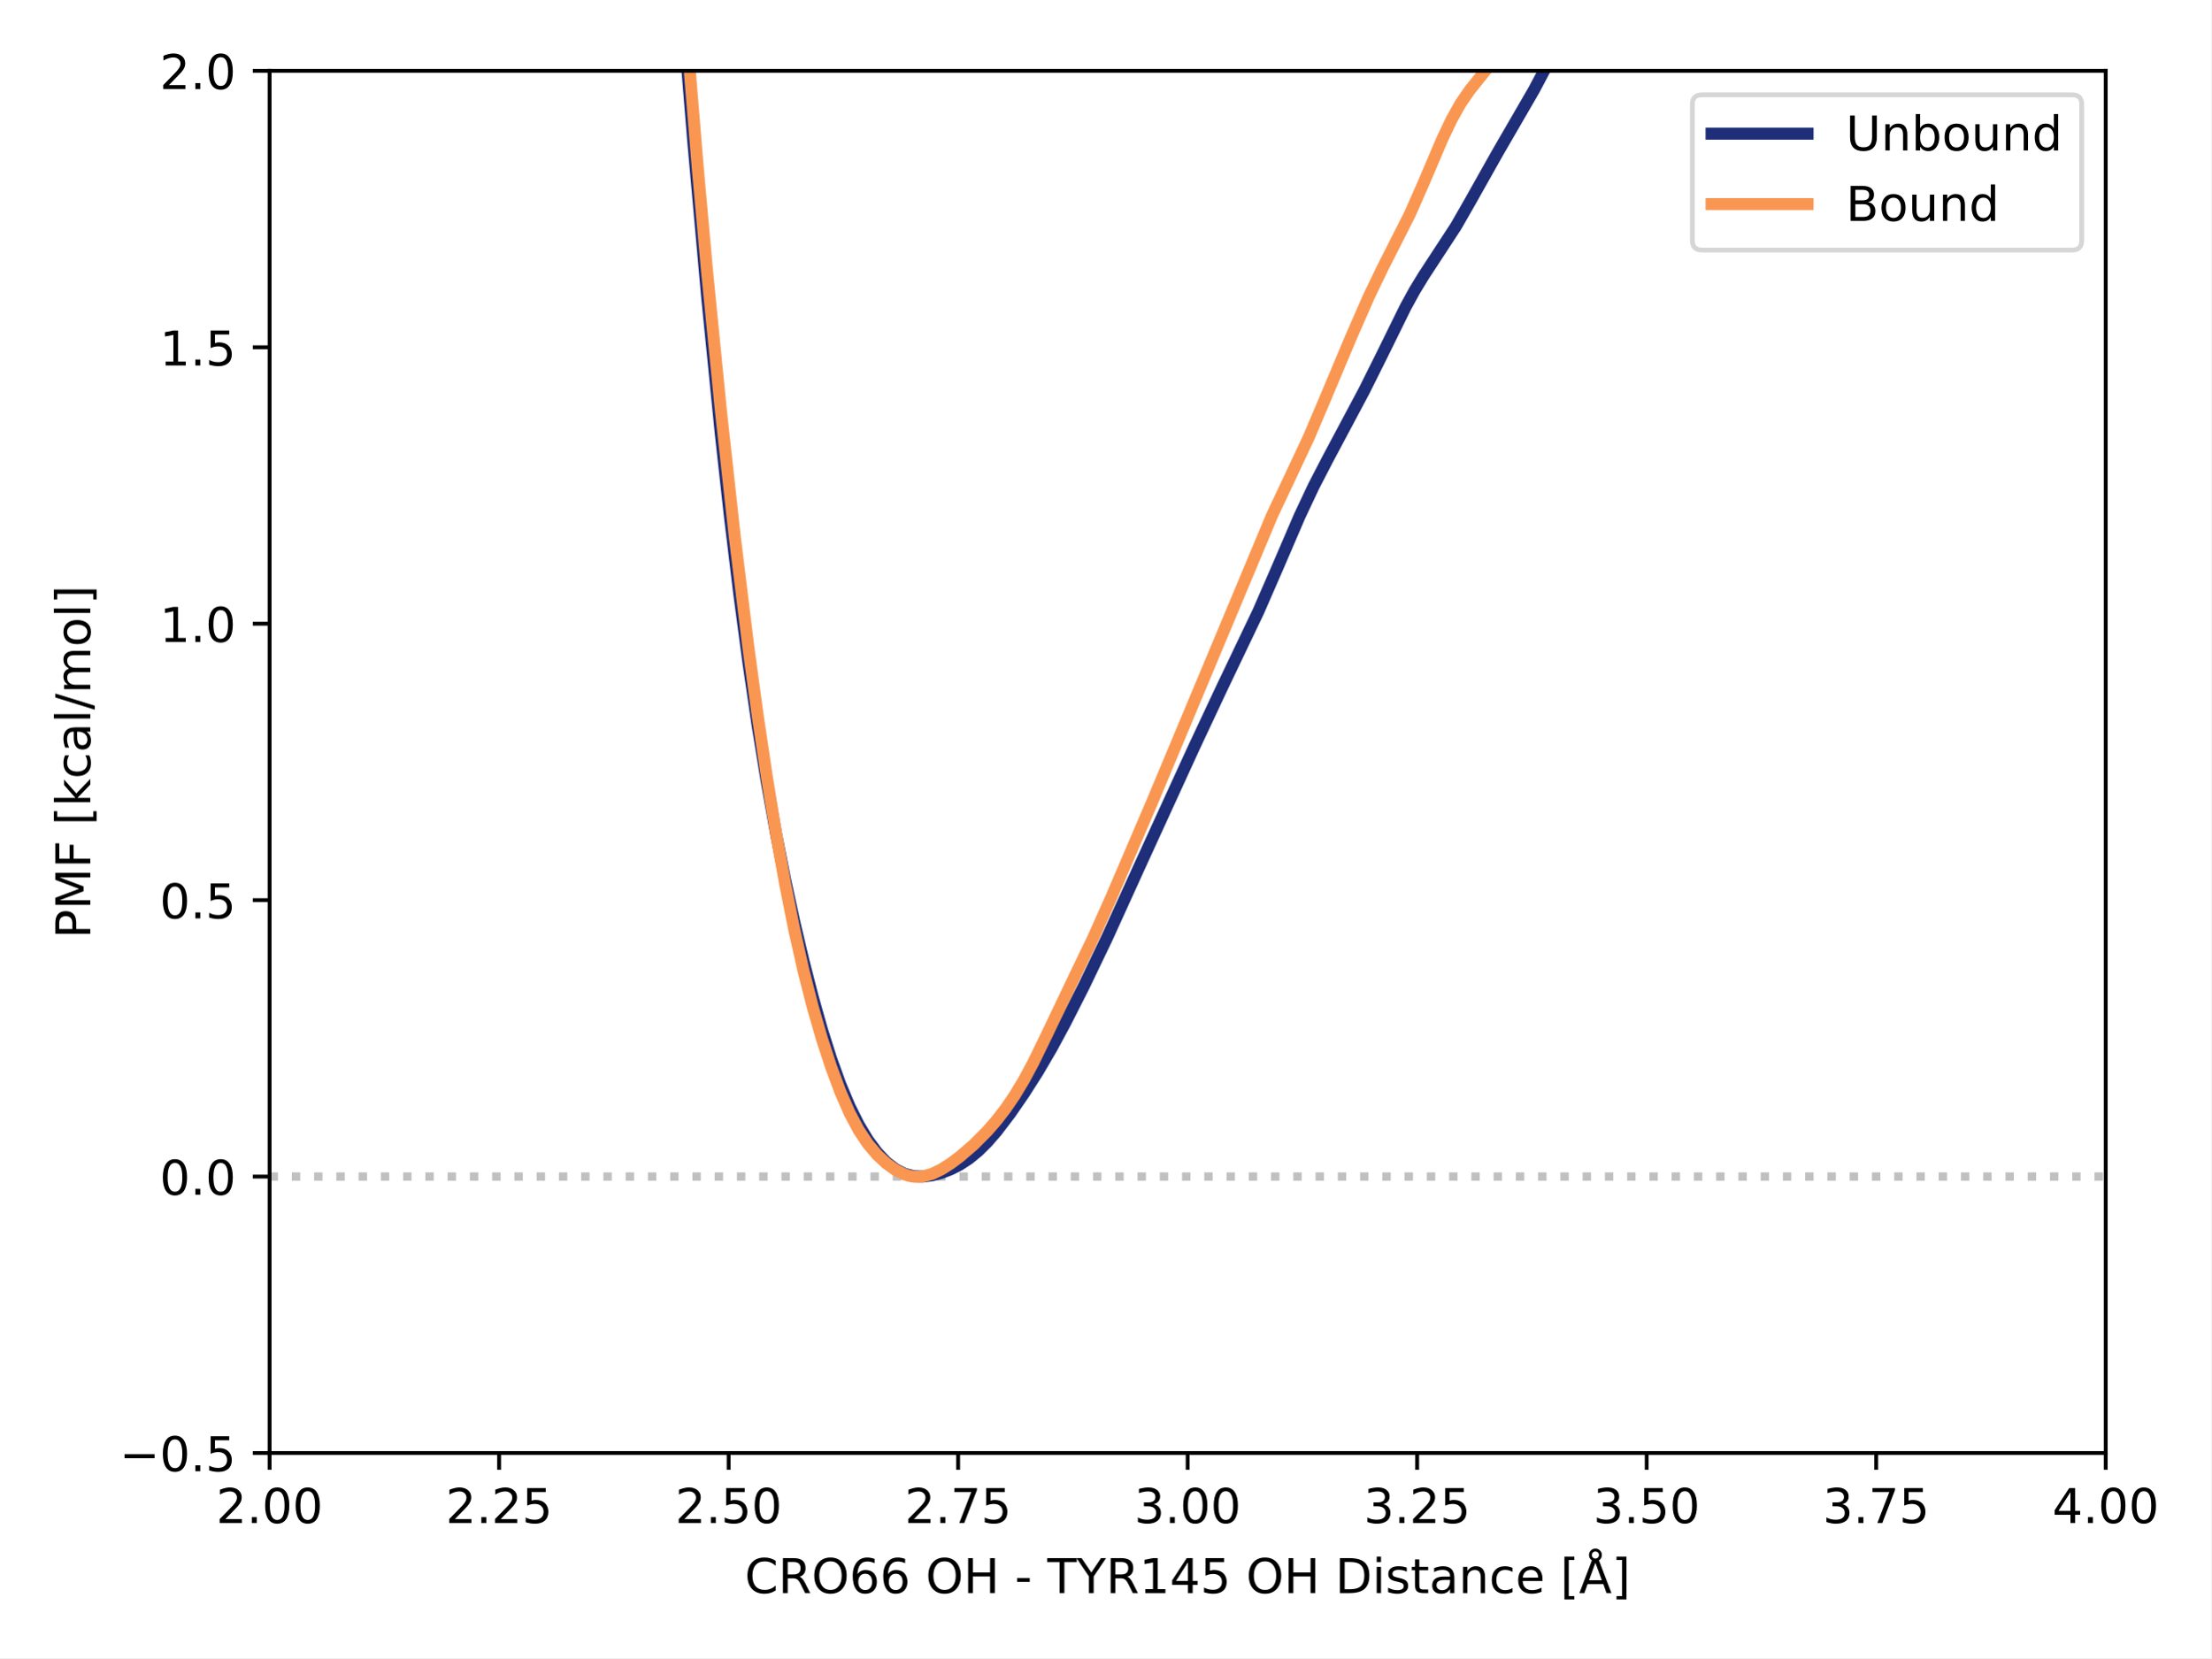
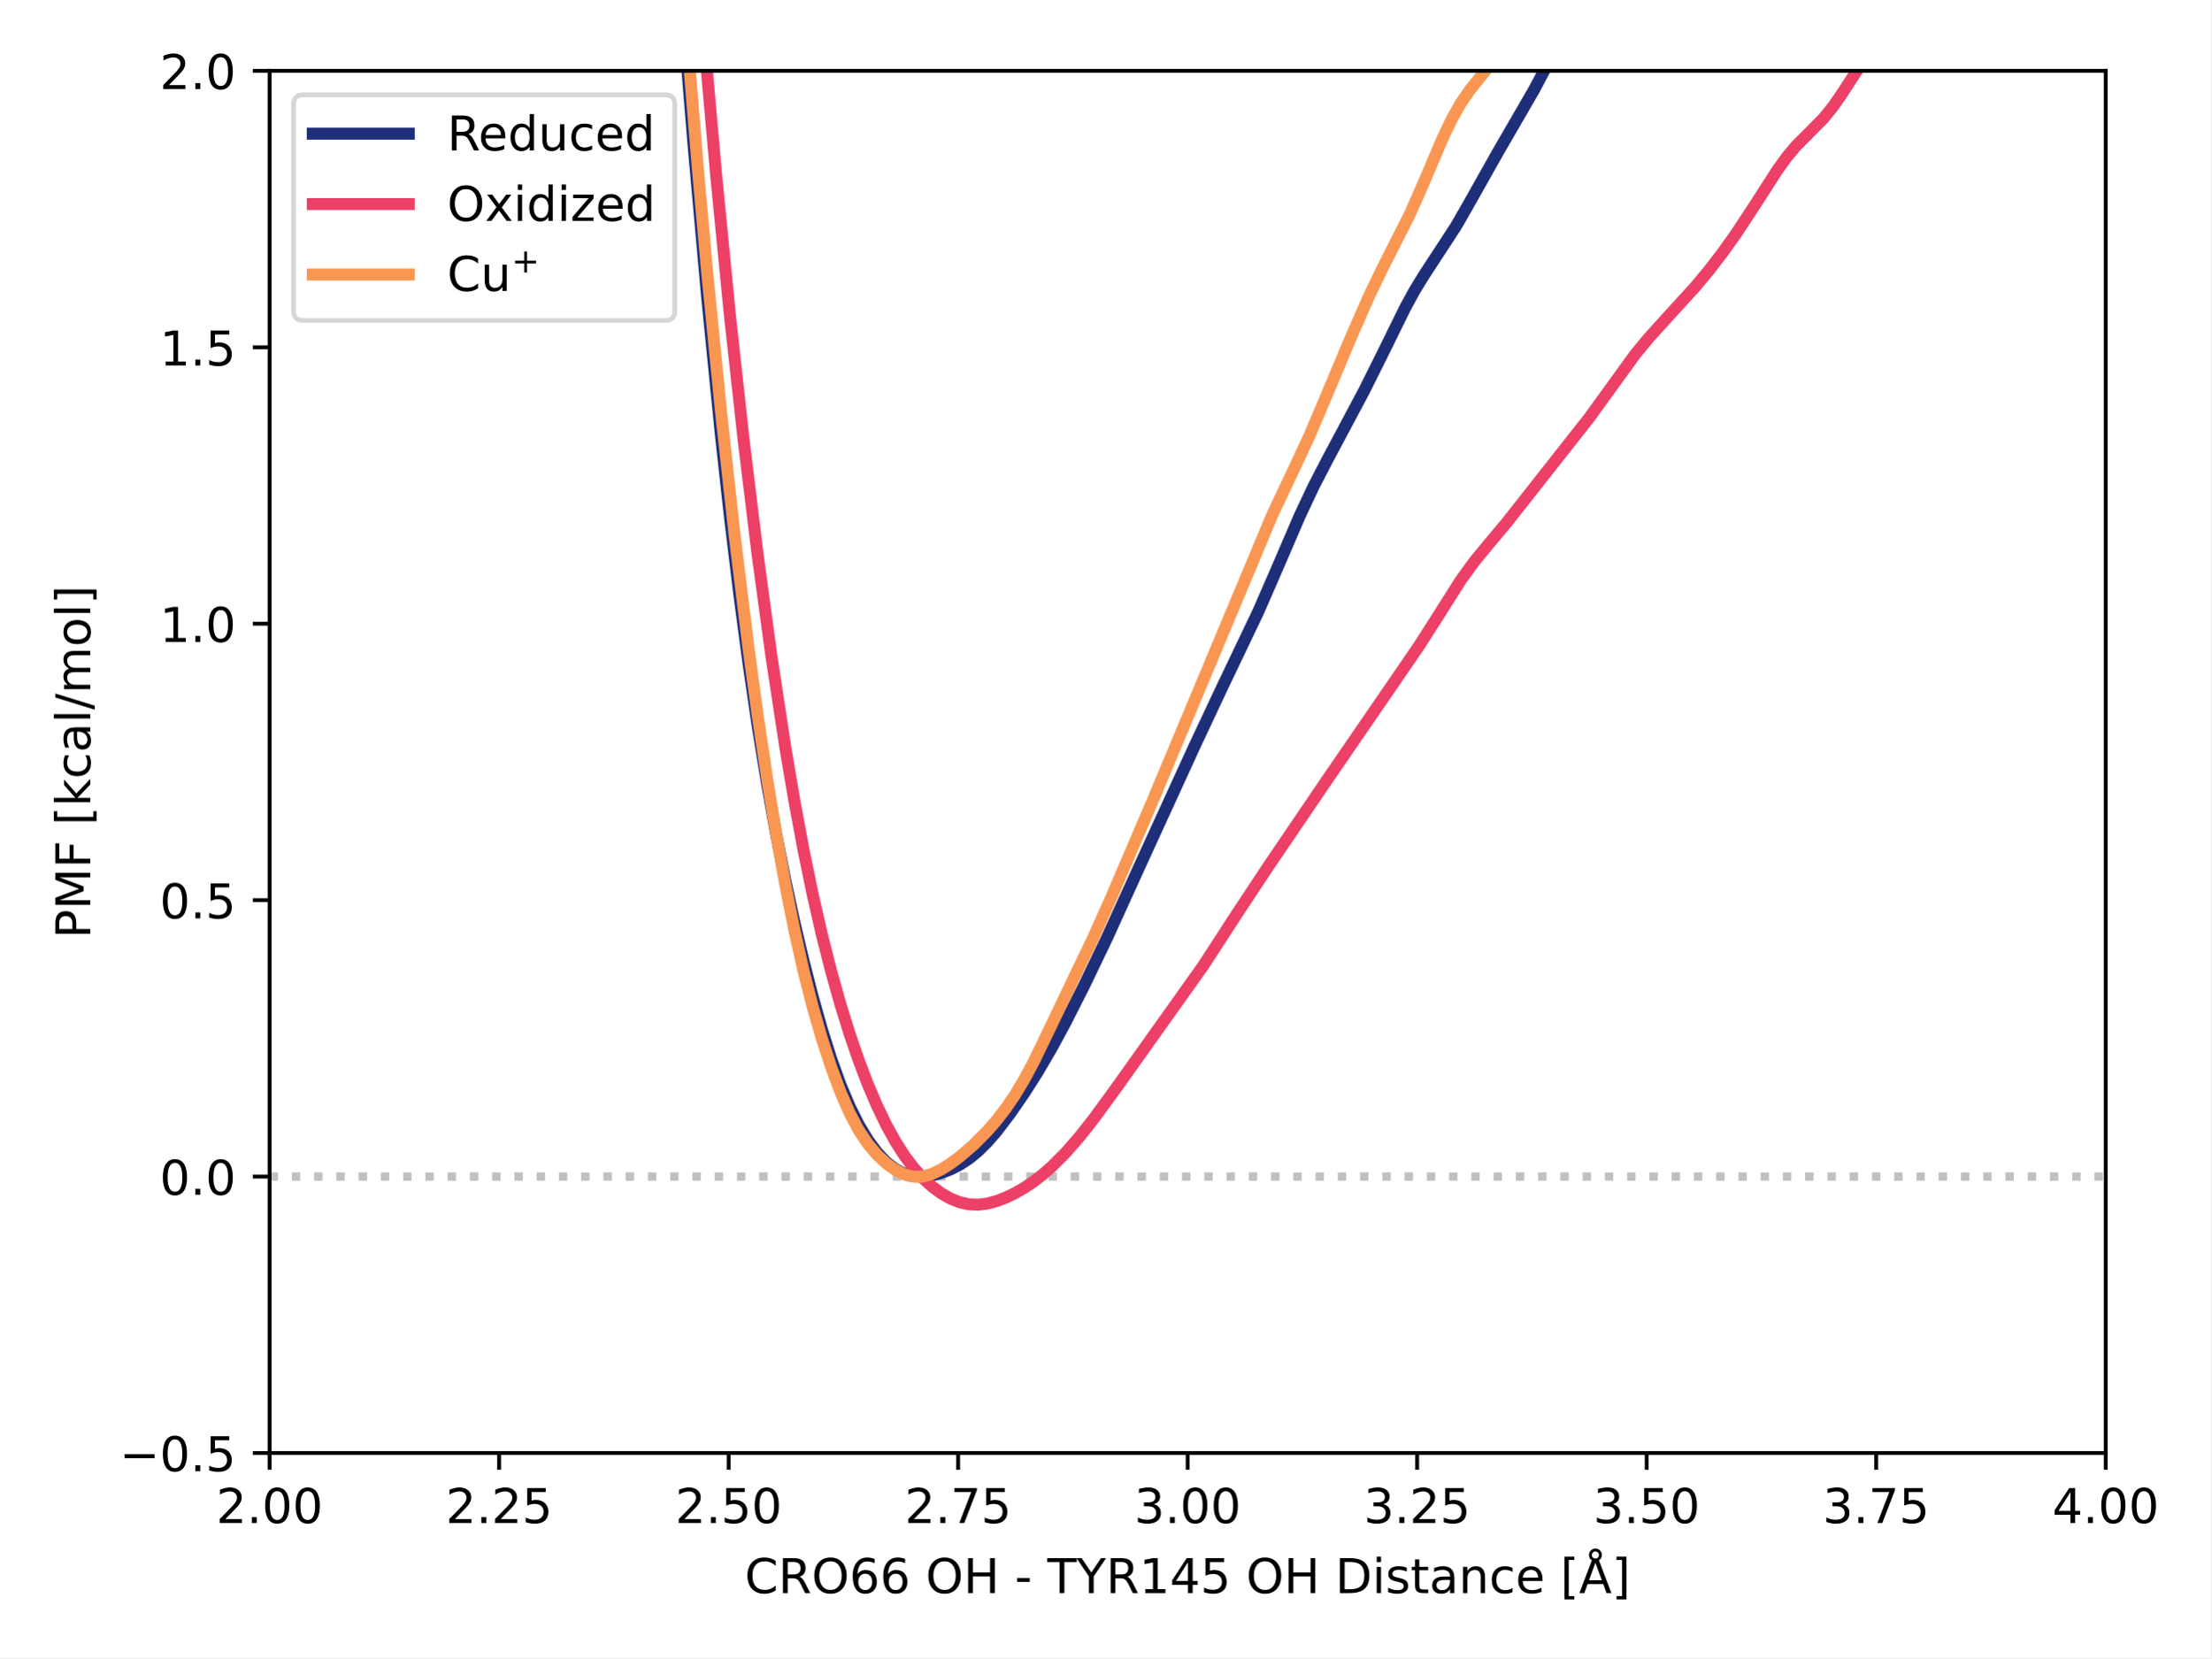
<svg xmlns="http://www.w3.org/2000/svg" xmlns:xlink="http://www.w3.org/1999/xlink" width="460.8pt" height="345.6pt" viewBox="0 0 460.8 345.6" version="1.1">
  <defs>
    <style type="text/css">*{stroke-linejoin: round; stroke-linecap: butt}</style>
  </defs>
  <g id="figure_1">
    <g id="patch_1">
      <path d="M 0 345.6  L 460.8 345.6  L 460.8 0  L 0 0  z " style="fill: #ffffff" />
    </g>
    <g id="axes_1">
      <g id="patch_2">
        <path d="M 56.18 302.853  L 438.84 302.853  L 438.84 14.76  L 56.18 14.76  z " style="fill: #ffffff" />
      </g>
      <g id="line2d_1">
-         <path d="M 56.18 245.234  L 438.84 245.234  " clip-path="url(#p7071f9b482)" style="fill: none; stroke-dasharray: 1.75,2.888; stroke-dashoffset: 0; stroke: #c0c0c0; stroke-width: 1.75" />
+         <path d="M 56.18 245.234  L 438.84 245.234  " clip-path="url(#pa6c5d760b3)" style="fill: none; stroke-dasharray: 1.75,2.888; stroke-dashoffset: 0; stroke: #c0c0c0; stroke-width: 1.75" />
+       </g>
+       <g id="line2d_2">
+         <path d="M 141.986 -1  L 144.471 29.478  L 147.344 61.655  L 150.217 90.484  L 152.132 107.81  L 154.047 123.656  L 155.963 138.082  L 157.878 151.165  L 159.793 162.993  L 161.708 173.68  L 163.624 183.368  L 165.539 192.211  L 167.454 200.334  L 169.369 207.799  L 171.284 214.596  L 173.2 220.678  L 175.115 226.004  L 177.03 230.572  L 178.945 234.419  L 180.861 237.605  L 182.776 240.189  L 184.691 242.213  L 186.606 243.701  L 188.521 244.671  L 190.437 245.158  L 192.352 245.231  L 194.267 244.975  L 196.182 244.466  L 198.097 243.732  L 200.013 242.758  L 201.928 241.503  L 203.843 239.929  L 205.758 238.028  L 207.674 235.821  L 210.546 232.048  L 213.419 227.877  L 216.292 223.363  L 219.165 218.445  L 222.038 213.119  L 225.868 205.567  L 230.656 195.586  L 237.359 180.834  L 248.851 155.723  L 254.596 143.474  L 262.257 127.425  L 266.088 118.632  L 270.876 107.503  L 273.748 101.4  L 276.621 95.845  L 284.282 81.462  L 288.113 73.776  L 292.901 64.041  L 294.816 60.546  L 296.731 57.411  L 303.434 47.157  L 306.307 42.14  L 312.053 31.924  L 319.714 18.695  L 322.586 13.262  L 328.332 1.929  L 330.083 -1  L 330.083 -1  " clip-path="url(#pa6c5d760b3)" style="fill: none; stroke: #1e2e79; stroke-width: 2.5; stroke-linecap: square" />
+       </g>
+       <g id="line2d_3">
+         <path d="M 146.016 -1  L 147.344 15.08  L 149.259 36.647  L 152.132 65.896  L 155.005 92.012  L 157.878 115.521  L 160.751 136.68  L 163.624 155.557  L 165.539 166.867  L 167.454 177.159  L 169.369 186.462  L 171.284 194.844  L 173.2 202.398  L 175.115 209.222  L 177.03 215.398  L 178.945 220.98  L 180.861 226.005  L 182.776 230.493  L 184.691 234.464  L 186.606 237.933  L 188.521 240.922  L 190.437 243.458  L 192.352 245.58  L 194.267 247.33  L 196.182 248.742  L 198.097 249.832  L 200.013 250.595  L 201.928 251.017  L 203.843 251.098  L 205.758 250.862  L 207.674 250.354  L 209.589 249.623  L 211.504 248.704  L 213.419 247.608  L 215.334 246.327  L 217.25 244.851  L 219.165 243.179  L 222.038 240.305  L 224.91 237.021  L 227.783 233.385  L 232.571 226.844  L 250.766 201.278  L 257.469 190.947  L 264.172 180.797  L 276.621 162.465  L 290.985 141.545  L 295.773 134.559  L 299.604 128.554  L 304.392 120.989  L 307.265 117.024  L 310.138 113.538  L 313.968 108.963  L 331.205 87.074  L 340.781 73.848  L 343.654 70.374  L 347.484 66.148  L 353.23 59.848  L 356.103 56.413  L 358.976 52.681  L 361.848 48.641  L 365.679 42.814  L 370.467 35.369  L 372.382 32.719  L 374.297 30.432  L 377.17 27.549  L 380.043 24.635  L 381.958 22.281  L 383.873 19.525  L 390.577 9.181  L 392.492 6.697  L 394.407 4.499  L 396.322 2.565  L 398.237 0.879  L 400.796 -1  L 400.796 -1  " clip-path="url(#pa6c5d760b3)" style="fill: none; stroke: #ec4067; stroke-width: 2.5; stroke-linecap: square" />
      </g>
      <g id="matplotlib.axis_1">
        <g id="xtick_1">
-           <g id="line2d_2">
-             <defs>
-               <path id="m9b17776b85" d="M 0 0  L 0 3.5  " style="stroke: #000000; stroke-width: 0.8" />
-             </defs>
-             <g>
-               <use xlink:href="#m9b17776b85" x="56.18" y="302.853" style="stroke: #000000; stroke-width: 0.8" />
+           <g id="line2d_4">
+             <defs>
+               <path id="ma041f66184" d="M 0 0  L 0 3.5  " style="stroke: #000000; stroke-width: 0.8" />
+             </defs>
+             <g>
+               <use xlink:href="#ma041f66184" x="56.18" y="302.853" style="stroke: #000000; stroke-width: 0.8" />
            </g>
          </g>
          <g id="text_1">
            <g transform="translate(45.04719 317.4509) scale(0.1 -0.1)">
              <defs>
                <path id="DejaVuSans-32" d="M 1228 531  L 3431 531  L 3431 0  L 469 0  L 469 531  Q 828 903 1448 1529  Q 2069 2156 2228 2338  Q 2531 2678 2651 2914  Q 2772 3150 2772 3378  Q 2772 3750 2511 3984  Q 2250 4219 1831 4219  Q 1534 4219 1204 4116  Q 875 4013 500 3803  L 500 4441  Q 881 4594 1212 4672  Q 1544 4750 1819 4750  Q 2544 4750 2975 4387  Q 3406 4025 3406 3419  Q 3406 3131 3298 2873  Q 3191 2616 2906 2266  Q 2828 2175 2409 1742  Q 1991 1309 1228 531  z " transform="scale(0.015625)" />
                <path id="DejaVuSans-2e" d="M 684 794  L 1344 794  L 1344 0  L 684 0  L 684 794  z " transform="scale(0.015625)" />
                <path id="DejaVuSans-30" d="M 2034 4250  Q 1547 4250 1301 3770  Q 1056 3291 1056 2328  Q 1056 1369 1301 889  Q 1547 409 2034 409  Q 2525 409 2770 889  Q 3016 1369 3016 2328  Q 3016 3291 2770 3770  Q 2525 4250 2034 4250  z M 2034 4750  Q 2819 4750 3233 4129  Q 3647 3509 3647 2328  Q 3647 1150 3233 529  Q 2819 -91 2034 -91  Q 1250 -91 836 529  Q 422 1150 422 2328  Q 422 3509 836 4129  Q 1250 4750 2034 4750  z " transform="scale(0.015625)" />
              </defs>
              <use xlink:href="#DejaVuSans-32" />
              <use xlink:href="#DejaVuSans-2e" x="63.623" />
              <use xlink:href="#DejaVuSans-30" x="95.41" />
              <use xlink:href="#DejaVuSans-30" x="159.033" />
            </g>
          </g>
        </g>
        <g id="xtick_2">
-           <g id="line2d_3">
-             <g>
-               <use xlink:href="#m9b17776b85" x="104.013" y="302.853" style="stroke: #000000; stroke-width: 0.8" />
+           <g id="line2d_5">
+             <g>
+               <use xlink:href="#ma041f66184" x="104.013" y="302.853" style="stroke: #000000; stroke-width: 0.8" />
            </g>
          </g>
          <g id="text_2">
            <g transform="translate(92.87969 317.4509) scale(0.1 -0.1)">
              <defs>
                <path id="DejaVuSans-35" d="M 691 4666  L 3169 4666  L 3169 4134  L 1269 4134  L 1269 2991  Q 1406 3038 1543 3061  Q 1681 3084 1819 3084  Q 2600 3084 3056 2656  Q 3513 2228 3513 1497  Q 3513 744 3044 326  Q 2575 -91 1722 -91  Q 1428 -91 1123 -41  Q 819 9 494 109  L 494 744  Q 775 591 1075 516  Q 1375 441 1709 441  Q 2250 441 2565 725  Q 2881 1009 2881 1497  Q 2881 1984 2565 2268  Q 2250 2553 1709 2553  Q 1456 2553 1204 2497  Q 953 2441 691 2322  L 691 4666  z " transform="scale(0.015625)" />
              </defs>
              <use xlink:href="#DejaVuSans-32" />
              <use xlink:href="#DejaVuSans-2e" x="63.623" />
              <use xlink:href="#DejaVuSans-32" x="95.41" />
              <use xlink:href="#DejaVuSans-35" x="159.033" />
            </g>
          </g>
        </g>
        <g id="xtick_3">
-           <g id="line2d_4">
-             <g>
-               <use xlink:href="#m9b17776b85" x="151.845" y="302.853" style="stroke: #000000; stroke-width: 0.8" />
+           <g id="line2d_6">
+             <g>
+               <use xlink:href="#ma041f66184" x="151.845" y="302.853" style="stroke: #000000; stroke-width: 0.8" />
            </g>
          </g>
          <g id="text_3">
            <g transform="translate(140.7122 317.4509) scale(0.1 -0.1)">
              <use xlink:href="#DejaVuSans-32" />
              <use xlink:href="#DejaVuSans-2e" x="63.623" />
              <use xlink:href="#DejaVuSans-35" x="95.41" />
              <use xlink:href="#DejaVuSans-30" x="159.033" />
            </g>
          </g>
        </g>
        <g id="xtick_4">
-           <g id="line2d_5">
-             <g>
-               <use xlink:href="#m9b17776b85" x="199.678" y="302.853" style="stroke: #000000; stroke-width: 0.8" />
+           <g id="line2d_7">
+             <g>
+               <use xlink:href="#ma041f66184" x="199.678" y="302.853" style="stroke: #000000; stroke-width: 0.8" />
            </g>
          </g>
          <g id="text_4">
            <g transform="translate(188.5447 317.4509) scale(0.1 -0.1)">
              <defs>
                <path id="DejaVuSans-37" d="M 525 4666  L 3525 4666  L 3525 4397  L 1831 0  L 1172 0  L 2766 4134  L 525 4134  L 525 4666  z " transform="scale(0.015625)" />
              </defs>
              <use xlink:href="#DejaVuSans-32" />
              <use xlink:href="#DejaVuSans-2e" x="63.623" />
              <use xlink:href="#DejaVuSans-37" x="95.41" />
              <use xlink:href="#DejaVuSans-35" x="159.033" />
            </g>
          </g>
        </g>
        <g id="xtick_5">
-           <g id="line2d_6">
-             <g>
-               <use xlink:href="#m9b17776b85" x="247.51" y="302.853" style="stroke: #000000; stroke-width: 0.8" />
+           <g id="line2d_8">
+             <g>
+               <use xlink:href="#ma041f66184" x="247.51" y="302.853" style="stroke: #000000; stroke-width: 0.8" />
            </g>
          </g>
          <g id="text_5">
            <g transform="translate(236.3772 317.4509) scale(0.1 -0.1)">
              <defs>
                <path id="DejaVuSans-33" d="M 2597 2516  Q 3050 2419 3304 2112  Q 3559 1806 3559 1356  Q 3559 666 3084 287  Q 2609 -91 1734 -91  Q 1441 -91 1130 -33  Q 819 25 488 141  L 488 750  Q 750 597 1062 519  Q 1375 441 1716 441  Q 2309 441 2620 675  Q 2931 909 2931 1356  Q 2931 1769 2642 2001  Q 2353 2234 1838 2234  L 1294 2234  L 1294 2753  L 1863 2753  Q 2328 2753 2575 2939  Q 2822 3125 2822 3475  Q 2822 3834 2567 4026  Q 2313 4219 1838 4219  Q 1578 4219 1281 4162  Q 984 4106 628 3988  L 628 4550  Q 988 4650 1302 4700  Q 1616 4750 1894 4750  Q 2613 4750 3031 4423  Q 3450 4097 3450 3541  Q 3450 3153 3228 2886  Q 3006 2619 2597 2516  z " transform="scale(0.015625)" />
              </defs>
              <use xlink:href="#DejaVuSans-33" />
              <use xlink:href="#DejaVuSans-2e" x="63.623" />
              <use xlink:href="#DejaVuSans-30" x="95.41" />
              <use xlink:href="#DejaVuSans-30" x="159.033" />
            </g>
          </g>
        </g>
        <g id="xtick_6">
-           <g id="line2d_7">
-             <g>
-               <use xlink:href="#m9b17776b85" x="295.342" y="302.853" style="stroke: #000000; stroke-width: 0.8" />
+           <g id="line2d_9">
+             <g>
+               <use xlink:href="#ma041f66184" x="295.342" y="302.853" style="stroke: #000000; stroke-width: 0.8" />
            </g>
          </g>
          <g id="text_6">
            <g transform="translate(284.2097 317.4509) scale(0.1 -0.1)">
              <use xlink:href="#DejaVuSans-33" />
              <use xlink:href="#DejaVuSans-2e" x="63.623" />
              <use xlink:href="#DejaVuSans-32" x="95.41" />
              <use xlink:href="#DejaVuSans-35" x="159.033" />
            </g>
          </g>
        </g>
        <g id="xtick_7">
-           <g id="line2d_8">
-             <g>
-               <use xlink:href="#m9b17776b85" x="343.175" y="302.853" style="stroke: #000000; stroke-width: 0.8" />
+           <g id="line2d_10">
+             <g>
+               <use xlink:href="#ma041f66184" x="343.175" y="302.853" style="stroke: #000000; stroke-width: 0.8" />
            </g>
          </g>
          <g id="text_7">
            <g transform="translate(332.0422 317.4509) scale(0.1 -0.1)">
              <use xlink:href="#DejaVuSans-33" />
              <use xlink:href="#DejaVuSans-2e" x="63.623" />
              <use xlink:href="#DejaVuSans-35" x="95.41" />
              <use xlink:href="#DejaVuSans-30" x="159.033" />
            </g>
          </g>
        </g>
        <g id="xtick_8">
-           <g id="line2d_9">
-             <g>
-               <use xlink:href="#m9b17776b85" x="391.007" y="302.853" style="stroke: #000000; stroke-width: 0.8" />
+           <g id="line2d_11">
+             <g>
+               <use xlink:href="#ma041f66184" x="391.007" y="302.853" style="stroke: #000000; stroke-width: 0.8" />
            </g>
          </g>
          <g id="text_8">
            <g transform="translate(379.8747 317.4509) scale(0.1 -0.1)">
              <use xlink:href="#DejaVuSans-33" />
              <use xlink:href="#DejaVuSans-2e" x="63.623" />
              <use xlink:href="#DejaVuSans-37" x="95.41" />
              <use xlink:href="#DejaVuSans-35" x="159.033" />
            </g>
          </g>
        </g>
        <g id="xtick_9">
-           <g id="line2d_10">
-             <g>
-               <use xlink:href="#m9b17776b85" x="438.84" y="302.853" style="stroke: #000000; stroke-width: 0.8" />
+           <g id="line2d_12">
+             <g>
+               <use xlink:href="#ma041f66184" x="438.84" y="302.853" style="stroke: #000000; stroke-width: 0.8" />
            </g>
          </g>
          <g id="text_9">
            <g transform="translate(427.7072 317.4509) scale(0.1 -0.1)">
              <defs>
                <path id="DejaVuSans-34" d="M 2419 4116  L 825 1625  L 2419 1625  L 2419 4116  z M 2253 4666  L 3047 4666  L 3047 1625  L 3713 1625  L 3713 1100  L 3047 1100  L 3047 0  L 2419 0  L 2419 1100  L 313 1100  L 313 1709  L 2253 4666  z " transform="scale(0.015625)" />
              </defs>
              <use xlink:href="#DejaVuSans-34" />
              <use xlink:href="#DejaVuSans-2e" x="63.623" />
              <use xlink:href="#DejaVuSans-30" x="95.41" />
              <use xlink:href="#DejaVuSans-30" x="159.033" />
            </g>
          </g>
        </g>
        <g id="text_10">
          <g transform="translate(155.2053 332.0525) scale(0.1 -0.1)">
            <defs>
              <path id="DejaVuSans-43" d="M 4122 4306  L 4122 3641  Q 3803 3938 3442 4084  Q 3081 4231 2675 4231  Q 1875 4231 1450 3742  Q 1025 3253 1025 2328  Q 1025 1406 1450 917  Q 1875 428 2675 428  Q 3081 428 3442 575  Q 3803 722 4122 1019  L 4122 359  Q 3791 134 3420 21  Q 3050 -91 2638 -91  Q 1578 -91 968 557  Q 359 1206 359 2328  Q 359 3453 968 4101  Q 1578 4750 2638 4750  Q 3056 4750 3426 4639  Q 3797 4528 4122 4306  z " transform="scale(0.015625)" />
              <path id="DejaVuSans-52" d="M 2841 2188  Q 3044 2119 3236 1894  Q 3428 1669 3622 1275  L 4263 0  L 3584 0  L 2988 1197  Q 2756 1666 2539 1819  Q 2322 1972 1947 1972  L 1259 1972  L 1259 0  L 628 0  L 628 4666  L 2053 4666  Q 2853 4666 3247 4331  Q 3641 3997 3641 3322  Q 3641 2881 3436 2590  Q 3231 2300 2841 2188  z M 1259 4147  L 1259 2491  L 2053 2491  Q 2509 2491 2742 2702  Q 2975 2913 2975 3322  Q 2975 3731 2742 3939  Q 2509 4147 2053 4147  L 1259 4147  z " transform="scale(0.015625)" />
              <path id="DejaVuSans-4f" d="M 2522 4238  Q 1834 4238 1429 3725  Q 1025 3213 1025 2328  Q 1025 1447 1429 934  Q 1834 422 2522 422  Q 3209 422 3611 934  Q 4013 1447 4013 2328  Q 4013 3213 3611 3725  Q 3209 4238 2522 4238  z M 2522 4750  Q 3503 4750 4090 4092  Q 4678 3434 4678 2328  Q 4678 1225 4090 567  Q 3503 -91 2522 -91  Q 1538 -91 948 565  Q 359 1222 359 2328  Q 359 3434 948 4092  Q 1538 4750 2522 4750  z " transform="scale(0.015625)" />
              <path id="DejaVuSans-36" d="M 2113 2584  Q 1688 2584 1439 2293  Q 1191 2003 1191 1497  Q 1191 994 1439 701  Q 1688 409 2113 409  Q 2538 409 2786 701  Q 3034 994 3034 1497  Q 3034 2003 2786 2293  Q 2538 2584 2113 2584  z M 3366 4563  L 3366 3988  Q 3128 4100 2886 4159  Q 2644 4219 2406 4219  Q 1781 4219 1451 3797  Q 1122 3375 1075 2522  Q 1259 2794 1537 2939  Q 1816 3084 2150 3084  Q 2853 3084 3261 2657  Q 3669 2231 3669 1497  Q 3669 778 3244 343  Q 2819 -91 2113 -91  Q 1303 -91 875 529  Q 447 1150 447 2328  Q 447 3434 972 4092  Q 1497 4750 2381 4750  Q 2619 4750 2861 4703  Q 3103 4656 3366 4563  z " transform="scale(0.015625)" />
              <path id="DejaVuSans-20" transform="scale(0.015625)" />
              <path id="DejaVuSans-48" d="M 628 4666  L 1259 4666  L 1259 2753  L 3553 2753  L 3553 4666  L 4184 4666  L 4184 0  L 3553 0  L 3553 2222  L 1259 2222  L 1259 0  L 628 0  L 628 4666  z " transform="scale(0.015625)" />
              <path id="DejaVuSans-2d" d="M 313 2009  L 1997 2009  L 1997 1497  L 313 1497  L 313 2009  z " transform="scale(0.015625)" />
              <path id="DejaVuSans-54" d="M -19 4666  L 3928 4666  L 3928 4134  L 2272 4134  L 2272 0  L 1638 0  L 1638 4134  L -19 4134  L -19 4666  z " transform="scale(0.015625)" />
              <path id="DejaVuSans-59" d="M -13 4666  L 666 4666  L 1959 2747  L 3244 4666  L 3922 4666  L 2272 2222  L 2272 0  L 1638 0  L 1638 2222  L -13 4666  z " transform="scale(0.015625)" />
              <path id="DejaVuSans-31" d="M 794 531  L 1825 531  L 1825 4091  L 703 3866  L 703 4441  L 1819 4666  L 2450 4666  L 2450 531  L 3481 531  L 3481 0  L 794 0  L 794 531  z " transform="scale(0.015625)" />
              <path id="DejaVuSans-44" d="M 1259 4147  L 1259 519  L 2022 519  Q 2988 519 3436 956  Q 3884 1394 3884 2338  Q 3884 3275 3436 3711  Q 2988 4147 2022 4147  L 1259 4147  z M 628 4666  L 1925 4666  Q 3281 4666 3915 4102  Q 4550 3538 4550 2338  Q 4550 1131 3912 565  Q 3275 0 1925 0  L 628 0  L 628 4666  z " transform="scale(0.015625)" />
              <path id="DejaVuSans-69" d="M 603 3500  L 1178 3500  L 1178 0  L 603 0  L 603 3500  z M 603 4863  L 1178 4863  L 1178 4134  L 603 4134  L 603 4863  z " transform="scale(0.015625)" />
              <path id="DejaVuSans-73" d="M 2834 3397  L 2834 2853  Q 2591 2978 2328 3040  Q 2066 3103 1784 3103  Q 1356 3103 1142 2972  Q 928 2841 928 2578  Q 928 2378 1081 2264  Q 1234 2150 1697 2047  L 1894 2003  Q 2506 1872 2764 1633  Q 3022 1394 3022 966  Q 3022 478 2636 193  Q 2250 -91 1575 -91  Q 1294 -91 989 -36  Q 684 19 347 128  L 347 722  Q 666 556 975 473  Q 1284 391 1588 391  Q 1994 391 2212 530  Q 2431 669 2431 922  Q 2431 1156 2273 1281  Q 2116 1406 1581 1522  L 1381 1569  Q 847 1681 609 1914  Q 372 2147 372 2553  Q 372 3047 722 3315  Q 1072 3584 1716 3584  Q 2034 3584 2315 3537  Q 2597 3491 2834 3397  z " transform="scale(0.015625)" />
              <path id="DejaVuSans-74" d="M 1172 4494  L 1172 3500  L 2356 3500  L 2356 3053  L 1172 3053  L 1172 1153  Q 1172 725 1289 603  Q 1406 481 1766 481  L 2356 481  L 2356 0  L 1766 0  Q 1100 0 847 248  Q 594 497 594 1153  L 594 3053  L 172 3053  L 172 3500  L 594 3500  L 594 4494  L 1172 4494  z " transform="scale(0.015625)" />
              <path id="DejaVuSans-61" d="M 2194 1759  Q 1497 1759 1228 1600  Q 959 1441 959 1056  Q 959 750 1161 570  Q 1363 391 1709 391  Q 2188 391 2477 730  Q 2766 1069 2766 1631  L 2766 1759  L 2194 1759  z M 3341 1997  L 3341 0  L 2766 0  L 2766 531  Q 2569 213 2275 61  Q 1981 -91 1556 -91  Q 1019 -91 701 211  Q 384 513 384 1019  Q 384 1609 779 1909  Q 1175 2209 1959 2209  L 2766 2209  L 2766 2266  Q 2766 2663 2505 2880  Q 2244 3097 1772 3097  Q 1472 3097 1187 3025  Q 903 2953 641 2809  L 641 3341  Q 956 3463 1253 3523  Q 1550 3584 1831 3584  Q 2591 3584 2966 3190  Q 3341 2797 3341 1997  z " transform="scale(0.015625)" />
              <path id="DejaVuSans-6e" d="M 3513 2113  L 3513 0  L 2938 0  L 2938 2094  Q 2938 2591 2744 2837  Q 2550 3084 2163 3084  Q 1697 3084 1428 2787  Q 1159 2491 1159 1978  L 1159 0  L 581 0  L 581 3500  L 1159 3500  L 1159 2956  Q 1366 3272 1645 3428  Q 1925 3584 2291 3584  Q 2894 3584 3203 3211  Q 3513 2838 3513 2113  z " transform="scale(0.015625)" />
              <path id="DejaVuSans-63" d="M 3122 3366  L 3122 2828  Q 2878 2963 2633 3030  Q 2388 3097 2138 3097  Q 1578 3097 1268 2742  Q 959 2388 959 1747  Q 959 1106 1268 751  Q 1578 397 2138 397  Q 2388 397 2633 464  Q 2878 531 3122 666  L 3122 134  Q 2881 22 2623 -34  Q 2366 -91 2075 -91  Q 1284 -91 818 406  Q 353 903 353 1747  Q 353 2603 823 3093  Q 1294 3584 2113 3584  Q 2378 3584 2631 3529  Q 2884 3475 3122 3366  z " transform="scale(0.015625)" />
              <path id="DejaVuSans-65" d="M 3597 1894  L 3597 1613  L 953 1613  Q 991 1019 1311 708  Q 1631 397 2203 397  Q 2534 397 2845 478  Q 3156 559 3463 722  L 3463 178  Q 3153 47 2828 -22  Q 2503 -91 2169 -91  Q 1331 -91 842 396  Q 353 884 353 1716  Q 353 2575 817 3079  Q 1281 3584 2069 3584  Q 2775 3584 3186 3129  Q 3597 2675 3597 1894  z M 3022 2063  Q 3016 2534 2758 2815  Q 2500 3097 2075 3097  Q 1594 3097 1305 2825  Q 1016 2553 972 2059  L 3022 2063  z " transform="scale(0.015625)" />
              <path id="DejaVuSans-5b" d="M 550 4863  L 1875 4863  L 1875 4416  L 1125 4416  L 1125 -397  L 1875 -397  L 1875 -844  L 550 -844  L 550 4863  z " transform="scale(0.015625)" />
              <path id="DejaVuSans-c5" d="M 2663 5081  Q 2663 5278 2523 5417  Q 2384 5556 2188 5556  Q 1988 5556 1852 5420  Q 1716 5284 1716 5081  Q 1716 4884 1853 4746  Q 1991 4609 2188 4609  Q 2384 4609 2523 4746  Q 2663 4884 2663 5081  z M 2188 4044  L 1338 1722  L 3041 1722  L 2188 4044  z M 1716 4366  Q 1525 4494 1428 4673  Q 1331 4853 1331 5081  Q 1331 5441 1579 5691  Q 1828 5941 2188 5941  Q 2544 5941 2795 5689  Q 3047 5438 3047 5081  Q 3047 4863 2948 4678  Q 2850 4494 2663 4366  L 4325 0  L 3669 0  L 3244 1197  L 1141 1197  L 716 0  L 50 0  L 1716 4366  z " transform="scale(0.015625)" />
              <path id="DejaVuSans-5d" d="M 1947 4863  L 1947 -844  L 622 -844  L 622 -397  L 1369 -397  L 1369 4416  L 622 4416  L 622 4863  L 1947 4863  z " transform="scale(0.015625)" />
            </defs>
            <use xlink:href="#DejaVuSans-43" />
            <use xlink:href="#DejaVuSans-52" x="69.824" />
            <use xlink:href="#DejaVuSans-4f" x="139.307" />
            <use xlink:href="#DejaVuSans-36" x="218.018" />
            <use xlink:href="#DejaVuSans-36" x="281.641" />
            <use xlink:href="#DejaVuSans-20" x="345.264" />
            <use xlink:href="#DejaVuSans-4f" x="377.051" />
            <use xlink:href="#DejaVuSans-48" x="455.762" />
            <use xlink:href="#DejaVuSans-20" x="530.957" />
            <use xlink:href="#DejaVuSans-2d" x="562.744" />
            <use xlink:href="#DejaVuSans-20" x="598.828" />
            <use xlink:href="#DejaVuSans-54" x="630.615" />
            <use xlink:href="#DejaVuSans-59" x="691.699" />
            <use xlink:href="#DejaVuSans-52" x="752.783" />
            <use xlink:href="#DejaVuSans-31" x="822.266" />
            <use xlink:href="#DejaVuSans-34" x="885.889" />
            <use xlink:href="#DejaVuSans-35" x="949.512" />
            <use xlink:href="#DejaVuSans-20" x="1013.135" />
            <use xlink:href="#DejaVuSans-4f" x="1044.922" />
            <use xlink:href="#DejaVuSans-48" x="1123.633" />
            <use xlink:href="#DejaVuSans-20" x="1198.828" />
            <use xlink:href="#DejaVuSans-44" x="1230.615" />
            <use xlink:href="#DejaVuSans-69" x="1307.617" />
            <use xlink:href="#DejaVuSans-73" x="1335.4" />
            <use xlink:href="#DejaVuSans-74" x="1387.5" />
            <use xlink:href="#DejaVuSans-61" x="1426.709" />
            <use xlink:href="#DejaVuSans-6e" x="1487.988" />
            <use xlink:href="#DejaVuSans-63" x="1551.367" />
            <use xlink:href="#DejaVuSans-65" x="1606.348" />
            <use xlink:href="#DejaVuSans-20" x="1667.871" />
            <use xlink:href="#DejaVuSans-5b" x="1699.658" />
            <use xlink:href="#DejaVuSans-c5" x="1738.672" />
            <use xlink:href="#DejaVuSans-5d" x="1807.08" />
          </g>
        </g>
      </g>
      <g id="matplotlib.axis_2">
        <g id="ytick_1">
-           <g id="line2d_11">
-             <defs>
-               <path id="m0a9cb7b815" d="M 0 0  L -3.5 0  " style="stroke: #000000; stroke-width: 0.8" />
-             </defs>
-             <g>
-               <use xlink:href="#m0a9cb7b815" x="56.18" y="302.853" style="stroke: #000000; stroke-width: 0.8" />
+           <g id="line2d_13">
+             <defs>
+               <path id="mb335673e9c" d="M 0 0  L -3.5 0  " style="stroke: #000000; stroke-width: 0.8" />
+             </defs>
+             <g>
+               <use xlink:href="#mb335673e9c" x="56.18" y="302.853" style="stroke: #000000; stroke-width: 0.8" />
            </g>
          </g>
          <g id="text_11">
            <g transform="translate(24.89719 306.6517) scale(0.1 -0.1)">
              <defs>
                <path id="DejaVuSans-2212" d="M 678 2272  L 4684 2272  L 4684 1741  L 678 1741  L 678 2272  z " transform="scale(0.015625)" />
              </defs>
              <use xlink:href="#DejaVuSans-2212" />
              <use xlink:href="#DejaVuSans-30" x="83.789" />
              <use xlink:href="#DejaVuSans-2e" x="147.412" />
              <use xlink:href="#DejaVuSans-35" x="179.199" />
            </g>
          </g>
        </g>
        <g id="ytick_2">
-           <g id="line2d_12">
-             <g>
-               <use xlink:href="#m0a9cb7b815" x="56.18" y="245.234" style="stroke: #000000; stroke-width: 0.8" />
+           <g id="line2d_14">
+             <g>
+               <use xlink:href="#mb335673e9c" x="56.18" y="245.234" style="stroke: #000000; stroke-width: 0.8" />
            </g>
          </g>
          <g id="text_12">
            <g transform="translate(33.27687 249.0332) scale(0.1 -0.1)">
              <use xlink:href="#DejaVuSans-30" />
              <use xlink:href="#DejaVuSans-2e" x="63.623" />
              <use xlink:href="#DejaVuSans-30" x="95.41" />
            </g>
          </g>
        </g>
        <g id="ytick_3">
-           <g id="line2d_13">
-             <g>
-               <use xlink:href="#m0a9cb7b815" x="56.18" y="187.615" style="stroke: #000000; stroke-width: 0.8" />
+           <g id="line2d_15">
+             <g>
+               <use xlink:href="#mb335673e9c" x="56.18" y="187.615" style="stroke: #000000; stroke-width: 0.8" />
            </g>
          </g>
          <g id="text_13">
            <g transform="translate(33.27687 191.4147) scale(0.1 -0.1)">
              <use xlink:href="#DejaVuSans-30" />
              <use xlink:href="#DejaVuSans-2e" x="63.623" />
              <use xlink:href="#DejaVuSans-35" x="95.41" />
            </g>
          </g>
        </g>
        <g id="ytick_4">
-           <g id="line2d_14">
-             <g>
-               <use xlink:href="#m0a9cb7b815" x="56.18" y="129.997" style="stroke: #000000; stroke-width: 0.8" />
+           <g id="line2d_16">
+             <g>
+               <use xlink:href="#mb335673e9c" x="56.18" y="129.997" style="stroke: #000000; stroke-width: 0.8" />
            </g>
          </g>
          <g id="text_14">
            <g transform="translate(33.27687 133.7962) scale(0.1 -0.1)">
              <use xlink:href="#DejaVuSans-31" />
              <use xlink:href="#DejaVuSans-2e" x="63.623" />
              <use xlink:href="#DejaVuSans-30" x="95.41" />
            </g>
          </g>
        </g>
        <g id="ytick_5">
-           <g id="line2d_15">
-             <g>
-               <use xlink:href="#m0a9cb7b815" x="56.18" y="72.379" style="stroke: #000000; stroke-width: 0.8" />
+           <g id="line2d_17">
+             <g>
+               <use xlink:href="#mb335673e9c" x="56.18" y="72.379" style="stroke: #000000; stroke-width: 0.8" />
            </g>
          </g>
          <g id="text_15">
            <g transform="translate(33.27687 76.17772) scale(0.1 -0.1)">
              <use xlink:href="#DejaVuSans-31" />
              <use xlink:href="#DejaVuSans-2e" x="63.623" />
              <use xlink:href="#DejaVuSans-35" x="95.41" />
            </g>
          </g>
        </g>
        <g id="ytick_6">
-           <g id="line2d_16">
-             <g>
-               <use xlink:href="#m0a9cb7b815" x="56.18" y="14.76" style="stroke: #000000; stroke-width: 0.8" />
+           <g id="line2d_18">
+             <g>
+               <use xlink:href="#mb335673e9c" x="56.18" y="14.76" style="stroke: #000000; stroke-width: 0.8" />
            </g>
          </g>
          <g id="text_16">
            <g transform="translate(33.27687 18.55922) scale(0.1 -0.1)">
              <use xlink:href="#DejaVuSans-32" />
              <use xlink:href="#DejaVuSans-2e" x="63.623" />
              <use xlink:href="#DejaVuSans-30" x="95.41" />
            </g>
          </g>
        </g>
        <g id="text_17">
          <g transform="translate(18.8175 195.6023) rotate(-90) scale(0.1 -0.1)">
            <defs>
              <path id="DejaVuSans-50" d="M 1259 4147  L 1259 2394  L 2053 2394  Q 2494 2394 2734 2622  Q 2975 2850 2975 3272  Q 2975 3691 2734 3919  Q 2494 4147 2053 4147  L 1259 4147  z M 628 4666  L 2053 4666  Q 2838 4666 3239 4311  Q 3641 3956 3641 3272  Q 3641 2581 3239 2228  Q 2838 1875 2053 1875  L 1259 1875  L 1259 0  L 628 0  L 628 4666  z " transform="scale(0.015625)" />
              <path id="DejaVuSans-4d" d="M 628 4666  L 1569 4666  L 2759 1491  L 3956 4666  L 4897 4666  L 4897 0  L 4281 0  L 4281 4097  L 3078 897  L 2444 897  L 1241 4097  L 1241 0  L 628 0  L 628 4666  z " transform="scale(0.015625)" />
              <path id="DejaVuSans-46" d="M 628 4666  L 3309 4666  L 3309 4134  L 1259 4134  L 1259 2759  L 3109 2759  L 3109 2228  L 1259 2228  L 1259 0  L 628 0  L 628 4666  z " transform="scale(0.015625)" />
              <path id="DejaVuSans-6b" d="M 581 4863  L 1159 4863  L 1159 1991  L 2875 3500  L 3609 3500  L 1753 1863  L 3688 0  L 2938 0  L 1159 1709  L 1159 0  L 581 0  L 581 4863  z " transform="scale(0.015625)" />
              <path id="DejaVuSans-6c" d="M 603 4863  L 1178 4863  L 1178 0  L 603 0  L 603 4863  z " transform="scale(0.015625)" />
              <path id="DejaVuSans-2f" d="M 1625 4666  L 2156 4666  L 531 -594  L 0 -594  L 1625 4666  z " transform="scale(0.015625)" />
              <path id="DejaVuSans-6d" d="M 3328 2828  Q 3544 3216 3844 3400  Q 4144 3584 4550 3584  Q 5097 3584 5394 3201  Q 5691 2819 5691 2113  L 5691 0  L 5113 0  L 5113 2094  Q 5113 2597 4934 2840  Q 4756 3084 4391 3084  Q 3944 3084 3684 2787  Q 3425 2491 3425 1978  L 3425 0  L 2847 0  L 2847 2094  Q 2847 2600 2669 2842  Q 2491 3084 2119 3084  Q 1678 3084 1418 2786  Q 1159 2488 1159 1978  L 1159 0  L 581 0  L 581 3500  L 1159 3500  L 1159 2956  Q 1356 3278 1631 3431  Q 1906 3584 2284 3584  Q 2666 3584 2933 3390  Q 3200 3197 3328 2828  z " transform="scale(0.015625)" />
              <path id="DejaVuSans-6f" d="M 1959 3097  Q 1497 3097 1228 2736  Q 959 2375 959 1747  Q 959 1119 1226 758  Q 1494 397 1959 397  Q 2419 397 2687 759  Q 2956 1122 2956 1747  Q 2956 2369 2687 2733  Q 2419 3097 1959 3097  z M 1959 3584  Q 2709 3584 3137 3096  Q 3566 2609 3566 1747  Q 3566 888 3137 398  Q 2709 -91 1959 -91  Q 1206 -91 779 398  Q 353 888 353 1747  Q 353 2609 779 3096  Q 1206 3584 1959 3584  z " transform="scale(0.015625)" />
            </defs>
            <use xlink:href="#DejaVuSans-50" />
            <use xlink:href="#DejaVuSans-4d" x="60.303" />
            <use xlink:href="#DejaVuSans-46" x="146.582" />
            <use xlink:href="#DejaVuSans-20" x="204.102" />
            <use xlink:href="#DejaVuSans-5b" x="235.889" />
            <use xlink:href="#DejaVuSans-6b" x="274.902" />
            <use xlink:href="#DejaVuSans-63" x="332.812" />
            <use xlink:href="#DejaVuSans-61" x="387.793" />
            <use xlink:href="#DejaVuSans-6c" x="449.072" />
            <use xlink:href="#DejaVuSans-2f" x="476.855" />
            <use xlink:href="#DejaVuSans-6d" x="510.547" />
            <use xlink:href="#DejaVuSans-6f" x="607.959" />
            <use xlink:href="#DejaVuSans-6c" x="669.141" />
            <use xlink:href="#DejaVuSans-5d" x="696.924" />
          </g>
        </g>
      </g>
-       <g id="line2d_17">
-         <path d="M 141.986 -1  L 144.471 29.478  L 147.344 61.655  L 150.217 90.484  L 152.132 107.81  L 154.047 123.656  L 155.963 138.082  L 157.878 151.165  L 159.793 162.993  L 161.708 173.68  L 163.624 183.368  L 165.539 192.211  L 167.454 200.334  L 169.369 207.799  L 171.284 214.596  L 173.2 220.678  L 175.115 226.004  L 177.03 230.572  L 178.945 234.419  L 180.861 237.605  L 182.776 240.189  L 184.691 242.213  L 186.606 243.701  L 188.521 244.671  L 190.437 245.158  L 192.352 245.231  L 194.267 244.975  L 196.182 244.466  L 198.097 243.732  L 200.013 242.758  L 201.928 241.503  L 203.843 239.929  L 205.758 238.028  L 207.674 235.821  L 210.546 232.048  L 213.419 227.877  L 216.292 223.363  L 219.165 218.445  L 222.038 213.119  L 225.868 205.567  L 230.656 195.586  L 237.359 180.834  L 248.851 155.723  L 254.596 143.474  L 262.257 127.425  L 266.088 118.632  L 270.876 107.503  L 273.748 101.4  L 276.621 95.845  L 284.282 81.462  L 288.113 73.776  L 292.901 64.041  L 294.816 60.546  L 296.731 57.411  L 303.434 47.157  L 306.307 42.14  L 312.053 31.924  L 319.714 18.695  L 322.586 13.262  L 328.332 1.929  L 330.083 -1  L 330.083 -1  " clip-path="url(#p7071f9b482)" style="fill: none; stroke: #1e2e79; stroke-width: 2.5; stroke-linecap: square" />
-       </g>
-       <g id="line2d_18">
-         <path d="M 142.539 -1  L 143.514 11.825  L 145.429 35.153  L 147.344 56.427  L 150.217 85.422  L 153.09 111.553  L 155.963 134.93  L 157.878 148.973  L 159.793 161.832  L 161.708 173.578  L 163.624 184.249  L 165.539 193.843  L 167.454 202.364  L 169.369 209.878  L 171.284 216.514  L 173.2 222.389  L 175.115 227.542  L 177.03 231.938  L 178.945 235.548  L 180.861 238.42  L 182.776 240.681  L 184.691 242.466  L 186.606 243.843  L 188.521 244.793  L 189.479 245.089  L 190.437 245.257  L 191.394 245.294  L 192.352 245.203  L 194.267 244.665  L 196.182 243.737  L 198.097 242.523  L 200.013 241.097  L 202.885 238.625  L 205.758 235.735  L 207.674 233.528  L 209.589 231.046  L 211.504 228.237  L 213.419 225.051  L 215.334 221.479  L 218.207 215.569  L 223.953 203.521  L 227.783 195.564  L 231.614 186.998  L 240.232 166.868  L 265.13 107.362  L 268.96 99.244  L 272.791 91.07  L 275.664 84.313  L 281.409 70.636  L 285.24 61.874  L 288.113 55.905  L 293.858 44.56  L 296.731 38.025  L 300.561 29.031  L 302.477 24.99  L 304.392 21.551  L 306.307 18.78  L 311.095 12.797  L 313.01 9.678  L 314.926 6.013  L 318.433 -1  L 318.433 -1  " clip-path="url(#p7071f9b482)" style="fill: none; stroke: #f99752; stroke-width: 2.5; stroke-linecap: square" />
+       <g id="line2d_19">
+         <path d="M 142.539 -1  L 143.514 11.825  L 145.429 35.153  L 147.344 56.427  L 150.217 85.422  L 153.09 111.553  L 155.963 134.93  L 157.878 148.973  L 159.793 161.832  L 161.708 173.578  L 163.624 184.249  L 165.539 193.843  L 167.454 202.364  L 169.369 209.878  L 171.284 216.514  L 173.2 222.389  L 175.115 227.542  L 177.03 231.938  L 178.945 235.548  L 180.861 238.42  L 182.776 240.681  L 184.691 242.466  L 186.606 243.843  L 188.521 244.793  L 189.479 245.089  L 190.437 245.257  L 191.394 245.294  L 192.352 245.203  L 194.267 244.665  L 196.182 243.737  L 198.097 242.523  L 200.013 241.097  L 202.885 238.625  L 205.758 235.735  L 207.674 233.528  L 209.589 231.046  L 211.504 228.237  L 213.419 225.051  L 215.334 221.479  L 218.207 215.569  L 223.953 203.521  L 227.783 195.564  L 231.614 186.998  L 240.232 166.868  L 265.13 107.362  L 268.96 99.244  L 272.791 91.07  L 275.664 84.313  L 281.409 70.636  L 285.24 61.874  L 288.113 55.905  L 293.858 44.56  L 296.731 38.025  L 300.561 29.031  L 302.477 24.99  L 304.392 21.551  L 306.307 18.78  L 311.095 12.797  L 313.01 9.678  L 314.926 6.013  L 318.433 -1  L 318.433 -1  " clip-path="url(#pa6c5d760b3)" style="fill: none; stroke: #f99752; stroke-width: 2.5; stroke-linecap: square" />
      </g>
      <g id="patch_3">
        <path d="M 56.18 302.853  L 56.18 14.76  " style="fill: none; stroke: #000000; stroke-width: 0.8; stroke-linejoin: miter; stroke-linecap: square" />
      </g>
      <g id="patch_4">
        <path d="M 438.84 302.853  L 438.84 14.76  " style="fill: none; stroke: #000000; stroke-width: 0.8; stroke-linejoin: miter; stroke-linecap: square" />
      </g>
      <g id="patch_5">
        <path d="M 56.18 302.853  L 438.84 302.853  " style="fill: none; stroke: #000000; stroke-width: 0.8; stroke-linejoin: miter; stroke-linecap: square" />
      </g>
      <g id="patch_6">
        <path d="M 56.18 14.76  L 438.84 14.76  " style="fill: none; stroke: #000000; stroke-width: 0.8; stroke-linejoin: miter; stroke-linecap: square" />
      </g>
      <g id="legend_1">
        <g id="patch_7">
-           <path d="M 354.693 52.116  L 431.84 52.116  Q 433.84 52.116 433.84 50.116  L 433.84 21.76  Q 433.84 19.76 431.84 19.76  L 354.693 19.76  Q 352.693 19.76 352.693 21.76  L 352.693 50.116  Q 352.693 52.116 354.693 52.116  z " style="fill: #ffffff; opacity: 0.8; stroke: #cccccc; stroke-linejoin: miter" />
-         </g>
-         <g id="line2d_19">
-           <path d="M 356.693 27.858  L 366.693 27.858  L 376.693 27.858  " style="fill: none; stroke: #1e2e79; stroke-width: 2.5; stroke-linecap: square" />
+           <path d="M 63.18 66.794  L 138.625 66.794  Q 140.625 66.794 140.625 64.794  L 140.625 21.76  Q 140.625 19.76 138.625 19.76  L 63.18 19.76  Q 61.18 19.76 61.18 21.76  L 61.18 64.794  Q 61.18 66.794 63.18 66.794  z " style="fill: #ffffff; opacity: 0.8; stroke: #cccccc; stroke-linejoin: miter" />
+         </g>
+         <g id="line2d_20">
+           <path d="M 65.18 27.858  L 75.18 27.858  L 85.18 27.858  " style="fill: none; stroke: #1e2e79; stroke-width: 2.5; stroke-linecap: square" />
        </g>
        <g id="text_18">
-           <g transform="translate(384.6931 31.35844) scale(0.1 -0.1)">
-             <defs>
-               <path id="DejaVuSans-55" d="M 556 4666  L 1191 4666  L 1191 1831  Q 1191 1081 1462 751  Q 1734 422 2344 422  Q 2950 422 3222 751  Q 3494 1081 3494 1831  L 3494 4666  L 4128 4666  L 4128 1753  Q 4128 841 3676 375  Q 3225 -91 2344 -91  Q 1459 -91 1007 375  Q 556 841 556 1753  L 556 4666  z " transform="scale(0.015625)" />
-               <path id="DejaVuSans-62" d="M 3116 1747  Q 3116 2381 2855 2742  Q 2594 3103 2138 3103  Q 1681 3103 1420 2742  Q 1159 2381 1159 1747  Q 1159 1113 1420 752  Q 1681 391 2138 391  Q 2594 391 2855 752  Q 3116 1113 3116 1747  z M 1159 2969  Q 1341 3281 1617 3432  Q 1894 3584 2278 3584  Q 2916 3584 3314 3078  Q 3713 2572 3713 1747  Q 3713 922 3314 415  Q 2916 -91 2278 -91  Q 1894 -91 1617 61  Q 1341 213 1159 525  L 1159 0  L 581 0  L 581 4863  L 1159 4863  L 1159 2969  z " transform="scale(0.015625)" />
+           <g transform="translate(93.18 31.35844) scale(0.1 -0.1)">
+             <defs>
+               <path id="DejaVuSans-64" d="M 2906 2969  L 2906 4863  L 3481 4863  L 3481 0  L 2906 0  L 2906 525  Q 2725 213 2448 61  Q 2172 -91 1784 -91  Q 1150 -91 751 415  Q 353 922 353 1747  Q 353 2572 751 3078  Q 1150 3584 1784 3584  Q 2172 3584 2448 3432  Q 2725 3281 2906 2969  z M 947 1747  Q 947 1113 1208 752  Q 1469 391 1925 391  Q 2381 391 2643 752  Q 2906 1113 2906 1747  Q 2906 2381 2643 2742  Q 2381 3103 1925 3103  Q 1469 3103 1208 2742  Q 947 2381 947 1747  z " transform="scale(0.015625)" />
              <path id="DejaVuSans-75" d="M 544 1381  L 544 3500  L 1119 3500  L 1119 1403  Q 1119 906 1312 657  Q 1506 409 1894 409  Q 2359 409 2629 706  Q 2900 1003 2900 1516  L 2900 3500  L 3475 3500  L 3475 0  L 2900 0  L 2900 538  Q 2691 219 2414 64  Q 2138 -91 1772 -91  Q 1169 -91 856 284  Q 544 659 544 1381  z M 1991 3584  L 1991 3584  z " transform="scale(0.015625)" />
-               <path id="DejaVuSans-64" d="M 2906 2969  L 2906 4863  L 3481 4863  L 3481 0  L 2906 0  L 2906 525  Q 2725 213 2448 61  Q 2172 -91 1784 -91  Q 1150 -91 751 415  Q 353 922 353 1747  Q 353 2572 751 3078  Q 1150 3584 1784 3584  Q 2172 3584 2448 3432  Q 2725 3281 2906 2969  z M 947 1747  Q 947 1113 1208 752  Q 1469 391 1925 391  Q 2381 391 2643 752  Q 2906 1113 2906 1747  Q 2906 2381 2643 2742  Q 2381 3103 1925 3103  Q 1469 3103 1208 2742  Q 947 2381 947 1747  z " transform="scale(0.015625)" />
-             </defs>
-             <use xlink:href="#DejaVuSans-55" />
-             <use xlink:href="#DejaVuSans-6e" x="73.193" />
-             <use xlink:href="#DejaVuSans-62" x="136.572" />
-             <use xlink:href="#DejaVuSans-6f" x="200.049" />
-             <use xlink:href="#DejaVuSans-75" x="261.23" />
-             <use xlink:href="#DejaVuSans-6e" x="324.609" />
-             <use xlink:href="#DejaVuSans-64" x="387.988" />
-           </g>
-         </g>
-         <g id="line2d_20">
-           <path d="M 356.693 42.537  L 366.693 42.537  L 376.693 42.537  " style="fill: none; stroke: #f99752; stroke-width: 2.5; stroke-linecap: square" />
+             </defs>
+             <use xlink:href="#DejaVuSans-52" />
+             <use xlink:href="#DejaVuSans-65" x="64.982" />
+             <use xlink:href="#DejaVuSans-64" x="126.506" />
+             <use xlink:href="#DejaVuSans-75" x="189.982" />
+             <use xlink:href="#DejaVuSans-63" x="253.361" />
+             <use xlink:href="#DejaVuSans-65" x="308.342" />
+             <use xlink:href="#DejaVuSans-64" x="369.865" />
+           </g>
+         </g>
+         <g id="line2d_21">
+           <path d="M 65.18 42.537  L 75.18 42.537  L 85.18 42.537  " style="fill: none; stroke: #ec4067; stroke-width: 2.5; stroke-linecap: square" />
        </g>
        <g id="text_19">
-           <g transform="translate(384.6931 46.03656) scale(0.1 -0.1)">
-             <defs>
-               <path id="DejaVuSans-42" d="M 1259 2228  L 1259 519  L 2272 519  Q 2781 519 3026 730  Q 3272 941 3272 1375  Q 3272 1813 3026 2020  Q 2781 2228 2272 2228  L 1259 2228  z M 1259 4147  L 1259 2741  L 2194 2741  Q 2656 2741 2882 2914  Q 3109 3088 3109 3444  Q 3109 3797 2882 3972  Q 2656 4147 2194 4147  L 1259 4147  z M 628 4666  L 2241 4666  Q 2963 4666 3353 4366  Q 3744 4066 3744 3513  Q 3744 3084 3544 2831  Q 3344 2578 2956 2516  Q 3422 2416 3680 2098  Q 3938 1781 3938 1306  Q 3938 681 3513 340  Q 3088 0 2303 0  L 628 0  L 628 4666  z " transform="scale(0.015625)" />
-             </defs>
-             <use xlink:href="#DejaVuSans-42" />
-             <use xlink:href="#DejaVuSans-6f" x="68.604" />
-             <use xlink:href="#DejaVuSans-75" x="129.785" />
-             <use xlink:href="#DejaVuSans-6e" x="193.164" />
-             <use xlink:href="#DejaVuSans-64" x="256.543" />
+           <g transform="translate(93.18 46.03656) scale(0.1 -0.1)">
+             <defs>
+               <path id="DejaVuSans-78" d="M 3513 3500  L 2247 1797  L 3578 0  L 2900 0  L 1881 1375  L 863 0  L 184 0  L 1544 1831  L 300 3500  L 978 3500  L 1906 2253  L 2834 3500  L 3513 3500  z " transform="scale(0.015625)" />
+               <path id="DejaVuSans-7a" d="M 353 3500  L 3084 3500  L 3084 2975  L 922 459  L 3084 459  L 3084 0  L 275 0  L 275 525  L 2438 3041  L 353 3041  L 353 3500  z " transform="scale(0.015625)" />
+             </defs>
+             <use xlink:href="#DejaVuSans-4f" />
+             <use xlink:href="#DejaVuSans-78" x="78.711" />
+             <use xlink:href="#DejaVuSans-69" x="137.891" />
+             <use xlink:href="#DejaVuSans-64" x="165.674" />
+             <use xlink:href="#DejaVuSans-69" x="229.15" />
+             <use xlink:href="#DejaVuSans-7a" x="256.934" />
+             <use xlink:href="#DejaVuSans-65" x="309.424" />
+             <use xlink:href="#DejaVuSans-64" x="370.947" />
+           </g>
+         </g>
+         <g id="line2d_22">
+           <path d="M 65.18 57.215  L 75.18 57.215  L 85.18 57.215  " style="fill: none; stroke: #f99752; stroke-width: 2.5; stroke-linecap: square" />
+         </g>
+         <g id="text_20">
+           <g transform="translate(93.18 60.71469) scale(0.1 -0.1)">
+             <defs>
+               <path id="DejaVuSans-2b" d="M 2944 4013  L 2944 2272  L 4684 2272  L 4684 1741  L 2944 1741  L 2944 0  L 2419 0  L 2419 1741  L 678 1741  L 678 2272  L 2419 2272  L 2419 4013  L 2944 4013  z " transform="scale(0.015625)" />
+             </defs>
+             <use xlink:href="#DejaVuSans-43" transform="translate(0 0.826562)" />
+             <use xlink:href="#DejaVuSans-75" transform="translate(69.82422 0.826562)" />
+             <use xlink:href="#DejaVuSans-2b" transform="translate(134.1602 39.10781) scale(0.7)" />
          </g>
        </g>
      </g>
    </g>
  </g>
  <defs>
-     <clipPath id="p7071f9b482">
+     <clipPath id="pa6c5d760b3">
      <rect x="56.18" y="14.76" width="382.66" height="288.092" />
    </clipPath>
  </defs>
</svg>
